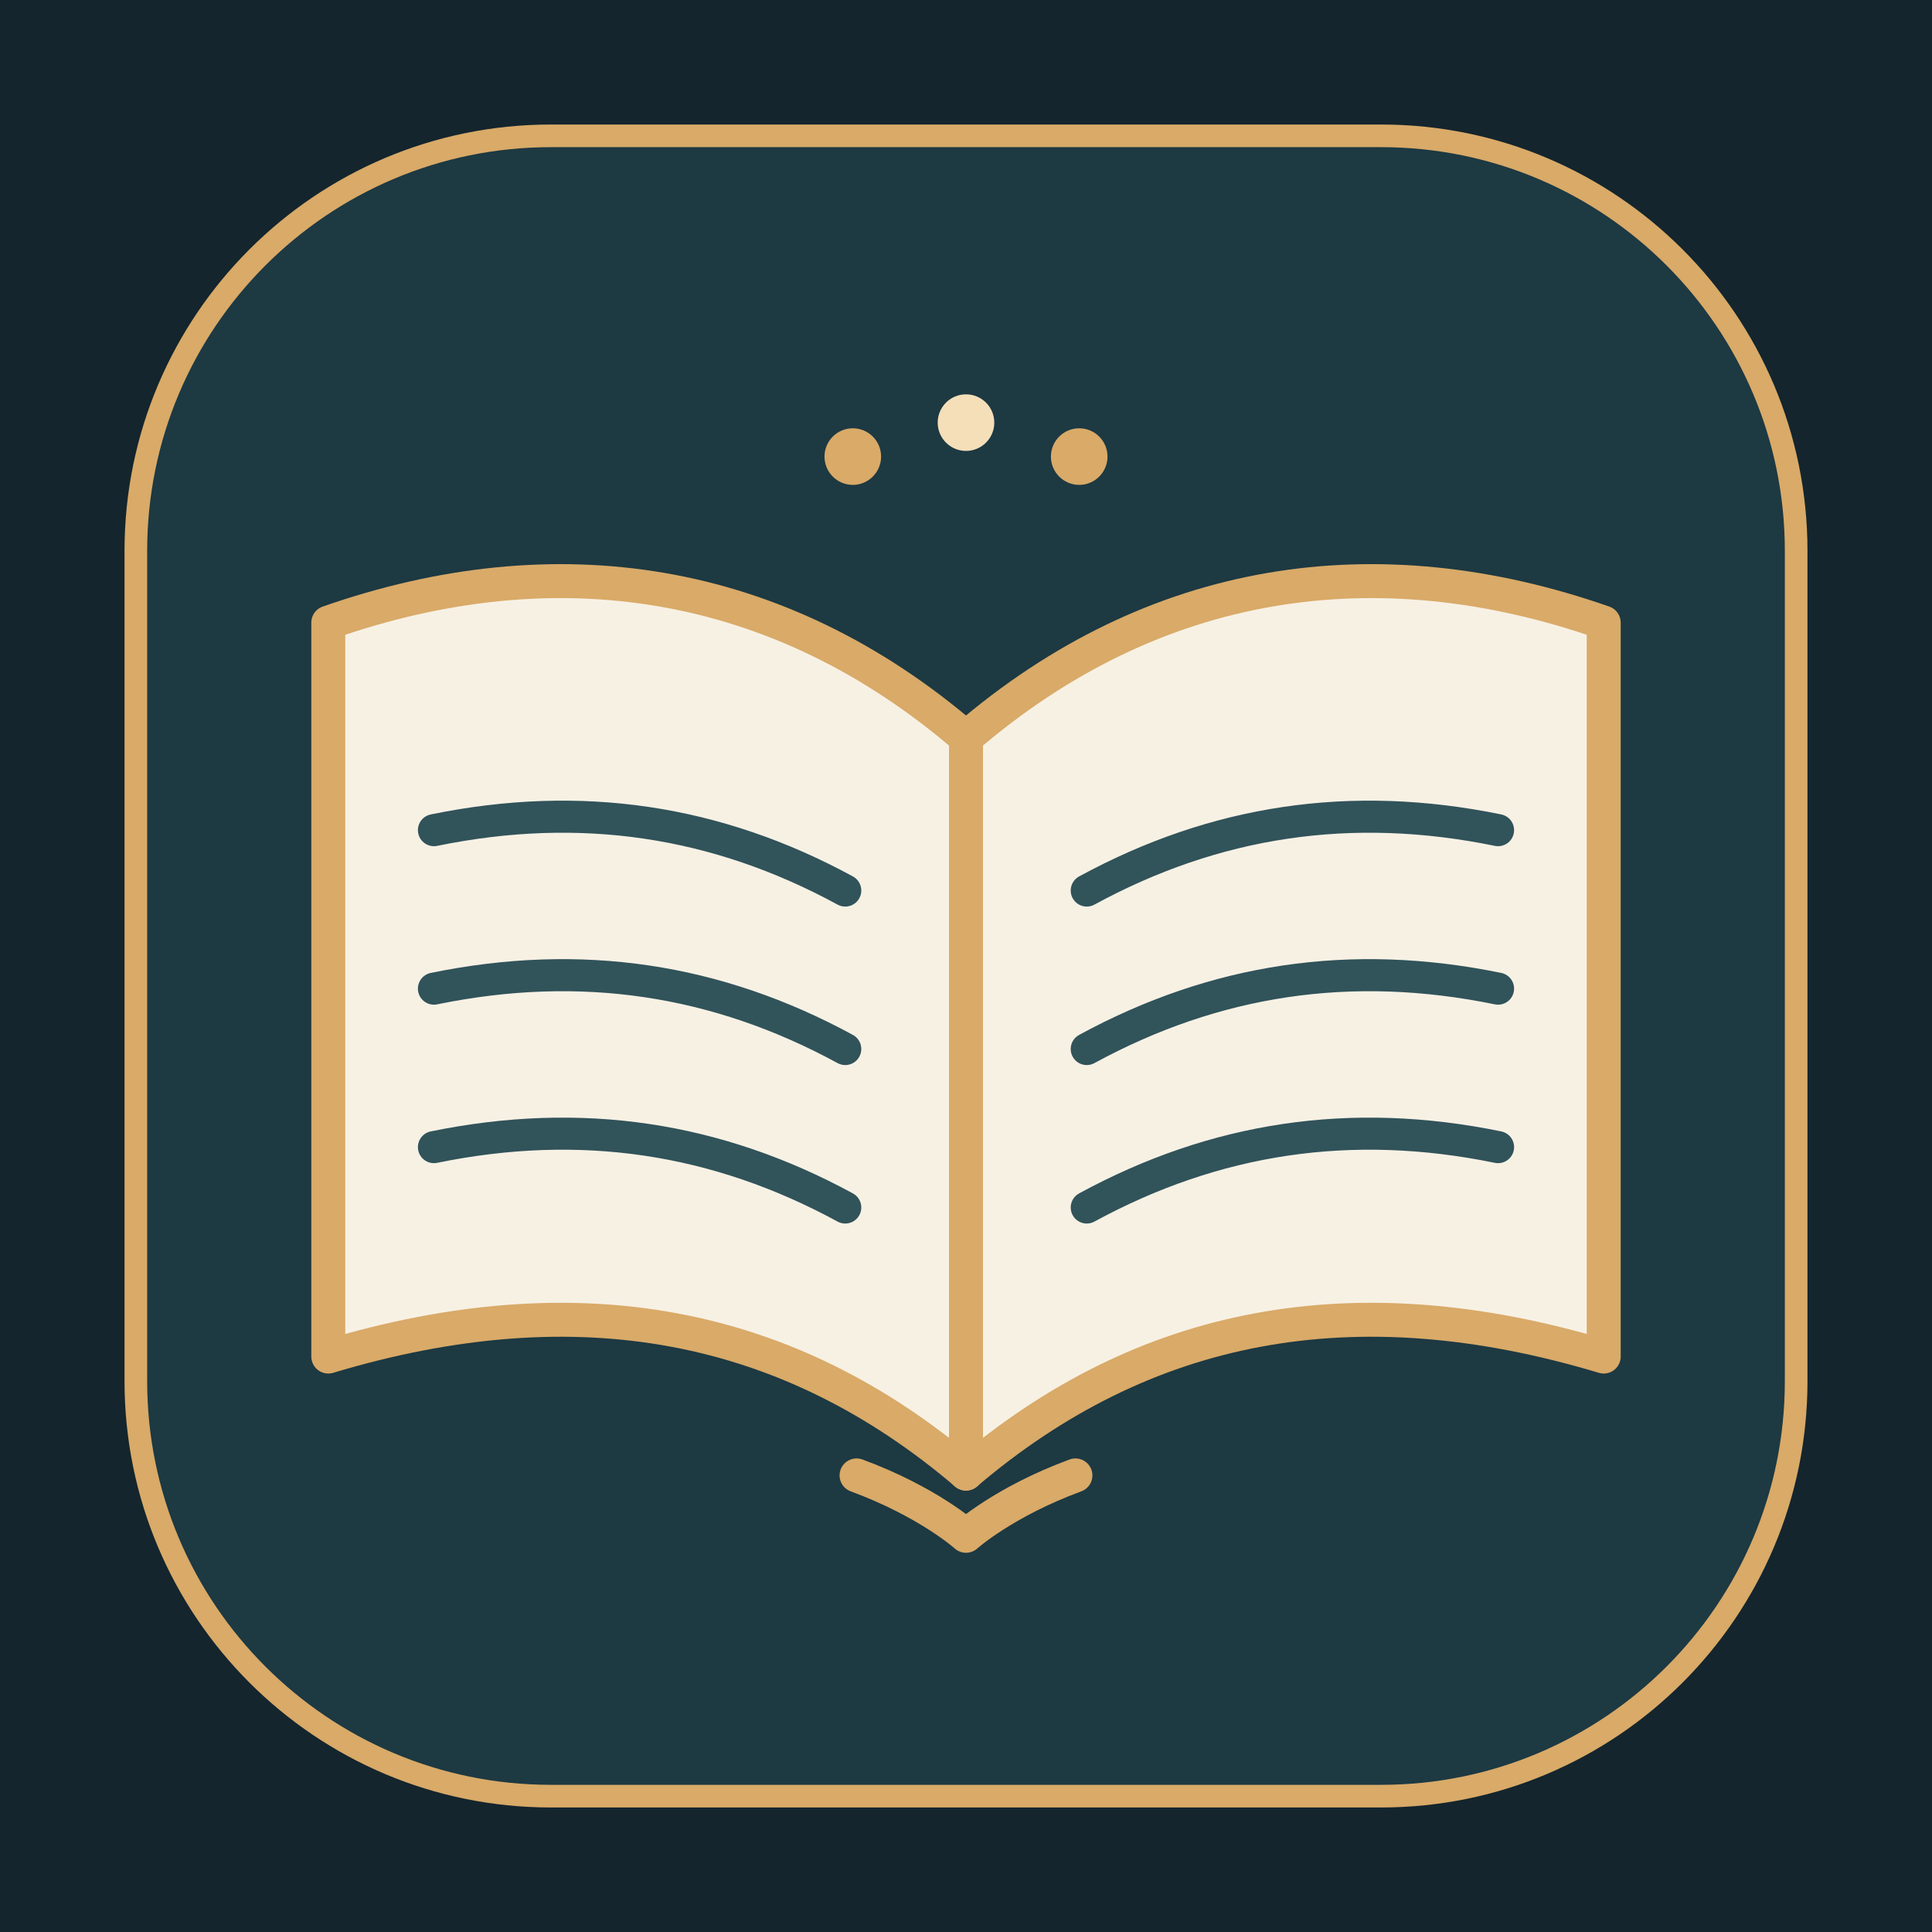
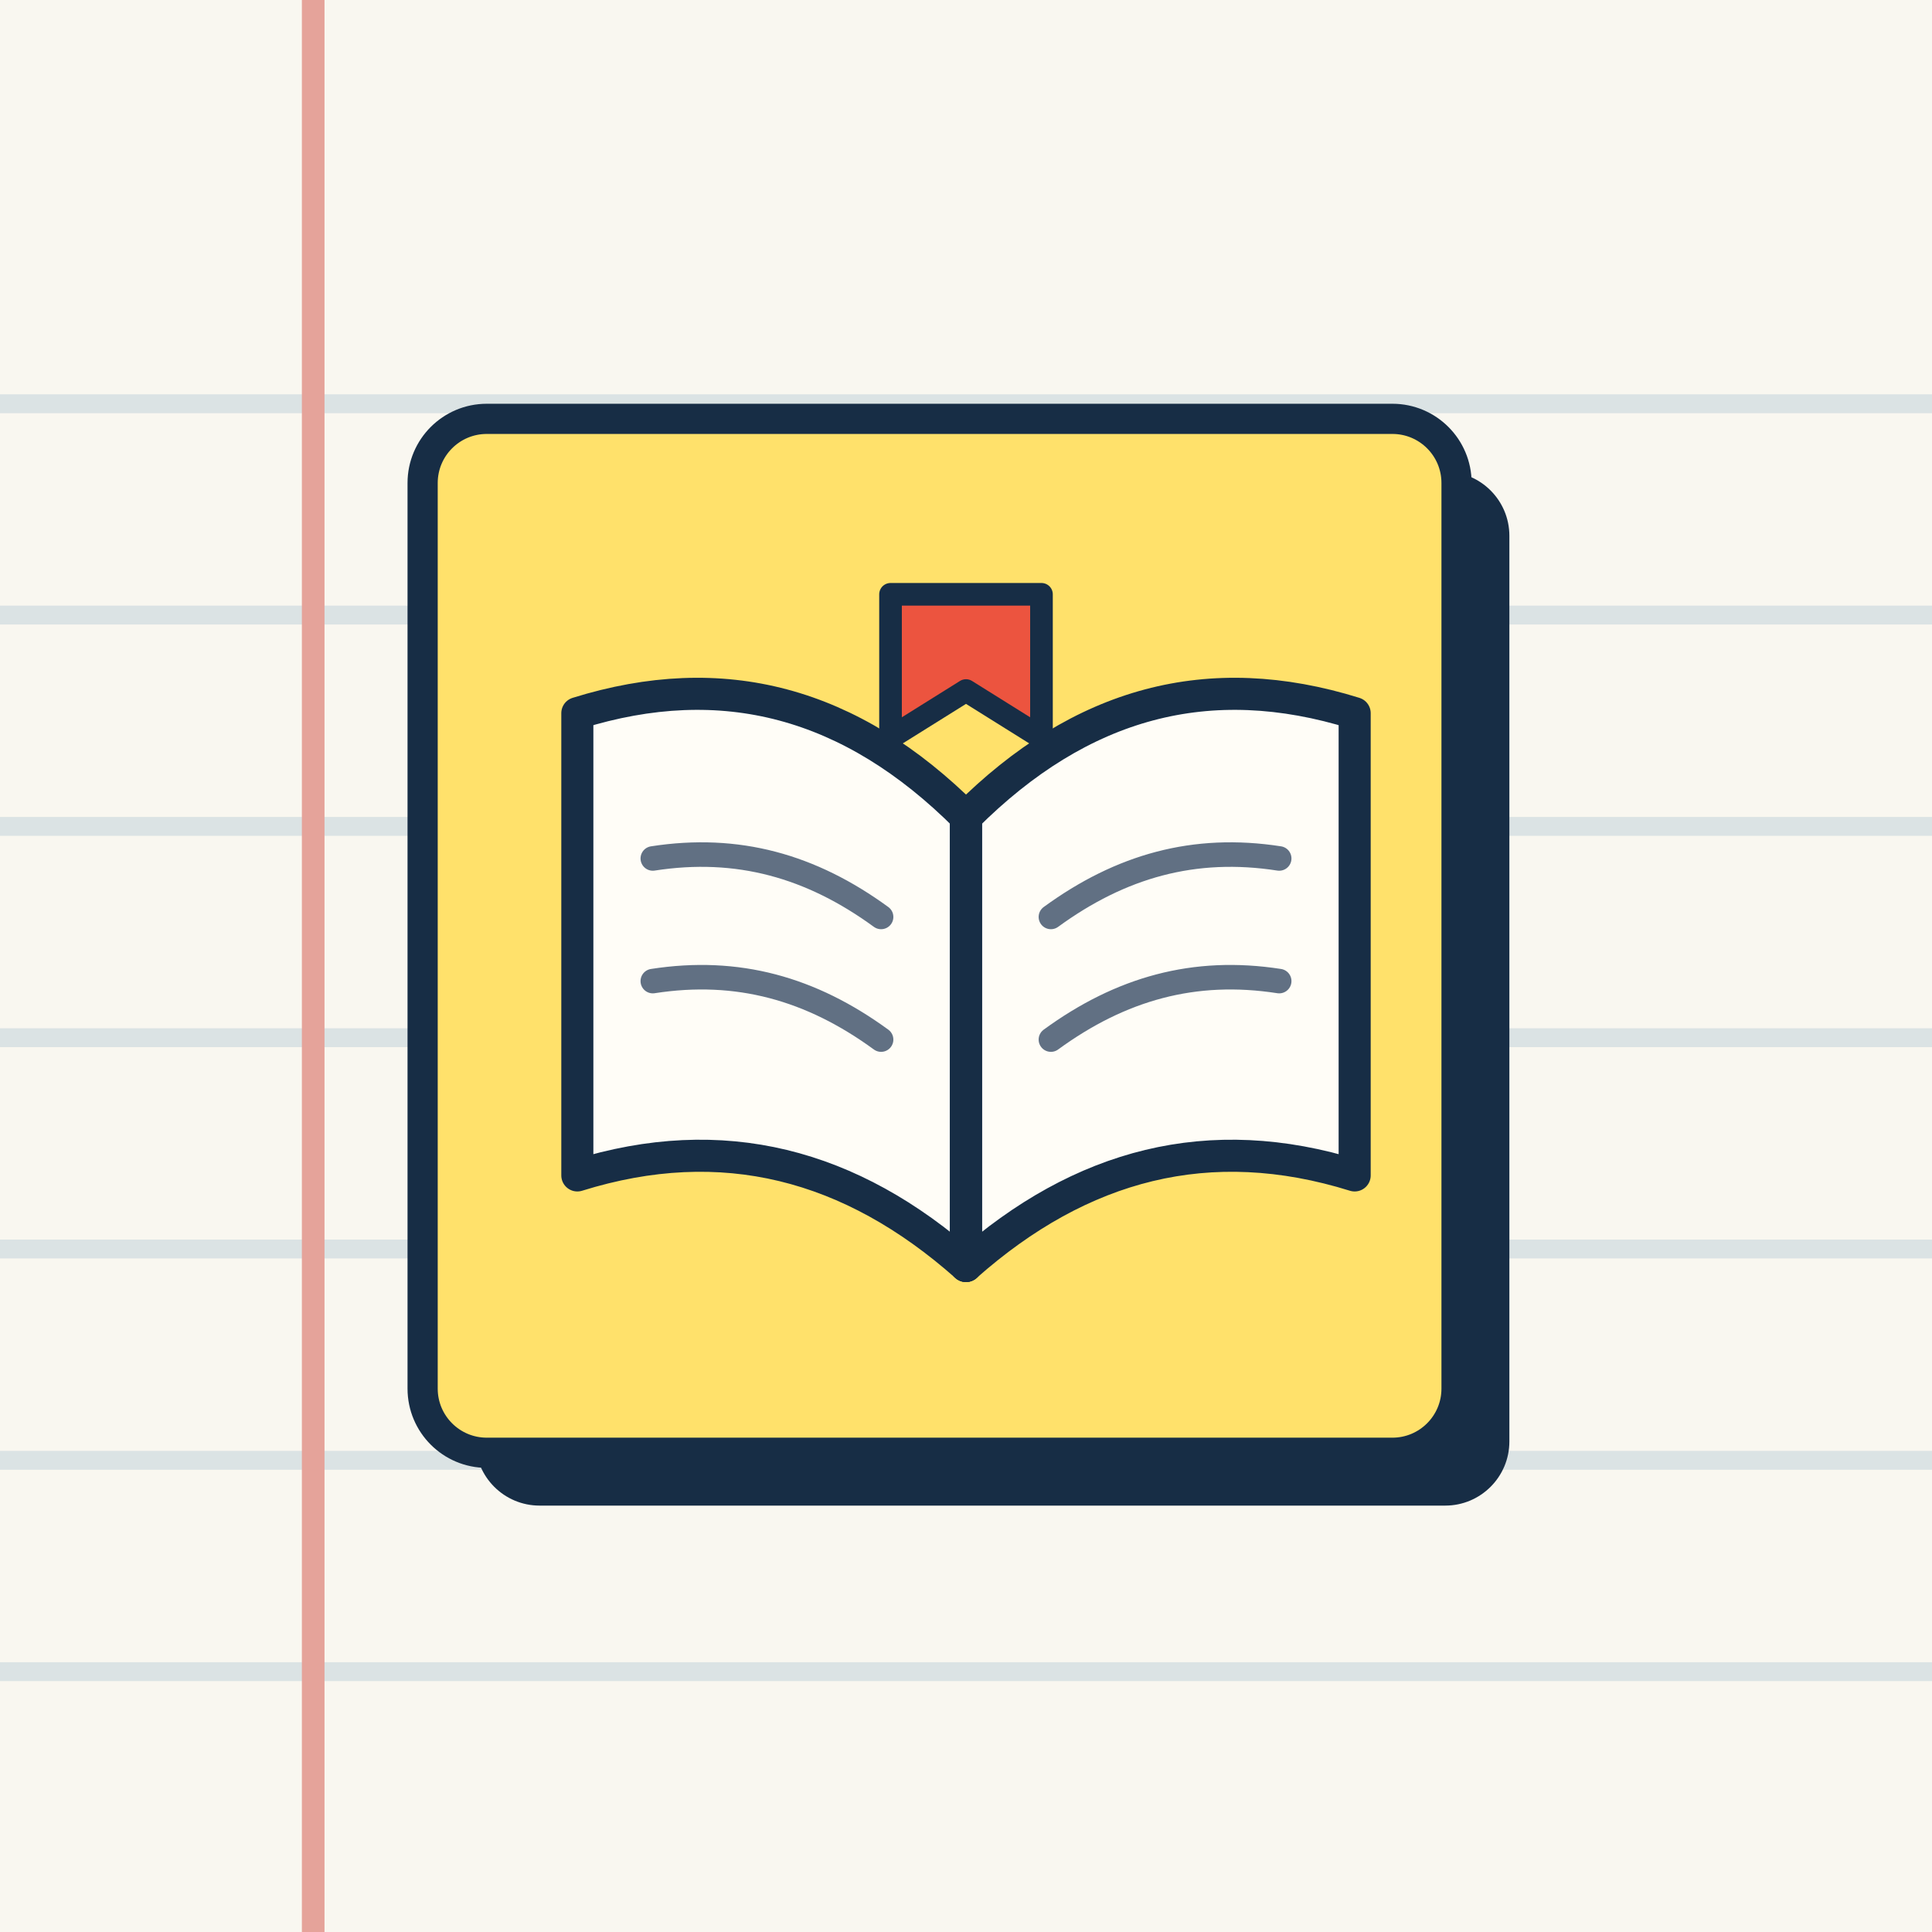
<svg xmlns="http://www.w3.org/2000/svg" viewBox="0 0 1024 1024" role="img" aria-labelledby="title description">
-   <rect width="1024" height="1024" fill="#14252d" />
-   <rect x="72" y="72" width="880" height="880" rx="220" fill="#1d3942" stroke="#d9aa68" stroke-width="12" />
-   <circle cx="452" cy="242" r="15" fill="#d9aa68" />
-   <circle cx="512" cy="224" r="15" fill="#f4dfb9" />
-   <circle cx="572" cy="242" r="15" fill="#d9aa68" />
-   <path d="M174 330c120-42 238-25 338 61v390c-94-80-205-102-338-62V330Z" fill="#f7f1e4" stroke="#d9aa68" stroke-width="18" stroke-linejoin="round" />
-   <path d="M850 330c-120-42-238-25-338 61v390c94-80 205-102 338-62V330Z" fill="#f7f1e4" stroke="#d9aa68" stroke-width="18" stroke-linejoin="round" />
-   <path d="M512 391v390" fill="none" stroke="#d9aa68" stroke-width="18" stroke-linecap="round" />
-   <path d="M230 440c78-16 150-5 218 32M230 524c78-16 150-5 218 32M230 608c78-16 150-5 218 32M794 440c-78-16-150-5-218 32M794 524c-78-16-150-5-218 32M794 608c-78-16-150-5-218 32" fill="none" stroke="#31535a" stroke-width="17" stroke-linecap="round" />
-   <path d="M454 782c38 14 58 32 58 32s20-18 58-32" fill="none" stroke="#d9aa68" stroke-width="18" stroke-linecap="round" stroke-linejoin="round" />
+   <rect width="1024" height="1024" fill="#f9f7f0" />
+   <g stroke="#dbe3e4" stroke-width="10">
+     <path d="M0 214h1024M0 326h1024M0 438h1024M0 550h1024M0 662h1024M0 774h1024M0 886h1024" />
+   </g>
+   <path d="M166 0v1024" stroke="#e5a39a" stroke-width="12" />
+   <rect x="252" y="250" width="548" height="548" rx="34" fill="#172d45" />
+   <rect x="224" y="222" width="548" height="548" rx="34" fill="#ffe16b" stroke="#172d45" stroke-width="16" />
+   <path d="M306 378c77-24 145-6 206 55v238c-61-54-129-72-206-48V378Z" fill="#fffdf7" stroke="#172d45" stroke-width="17" stroke-linejoin="round" />
+   <path d="M718 378c-77-24-145-6-206 55v238c61-54 129-72 206-48V378Z" fill="#fffdf7" stroke="#172d45" stroke-width="17" stroke-linejoin="round" />
+   <path d="M512 433v238" stroke="#172d45" stroke-width="17" stroke-linecap="round" />
+   <path d="M346 455c45-7 84 4 121 31M346 520c45-7 84 4 121 31M678 455c-45-7-84 4-121 31M678 520c-45-7-84 4-121 31" fill="none" stroke="#617083" stroke-width="13" stroke-linecap="round" />
+   <path d="M472 315h80v76l-40-25-40 25Z" fill="#ec543f" stroke="#172d45" stroke-width="12" stroke-linejoin="round" />
</svg>
